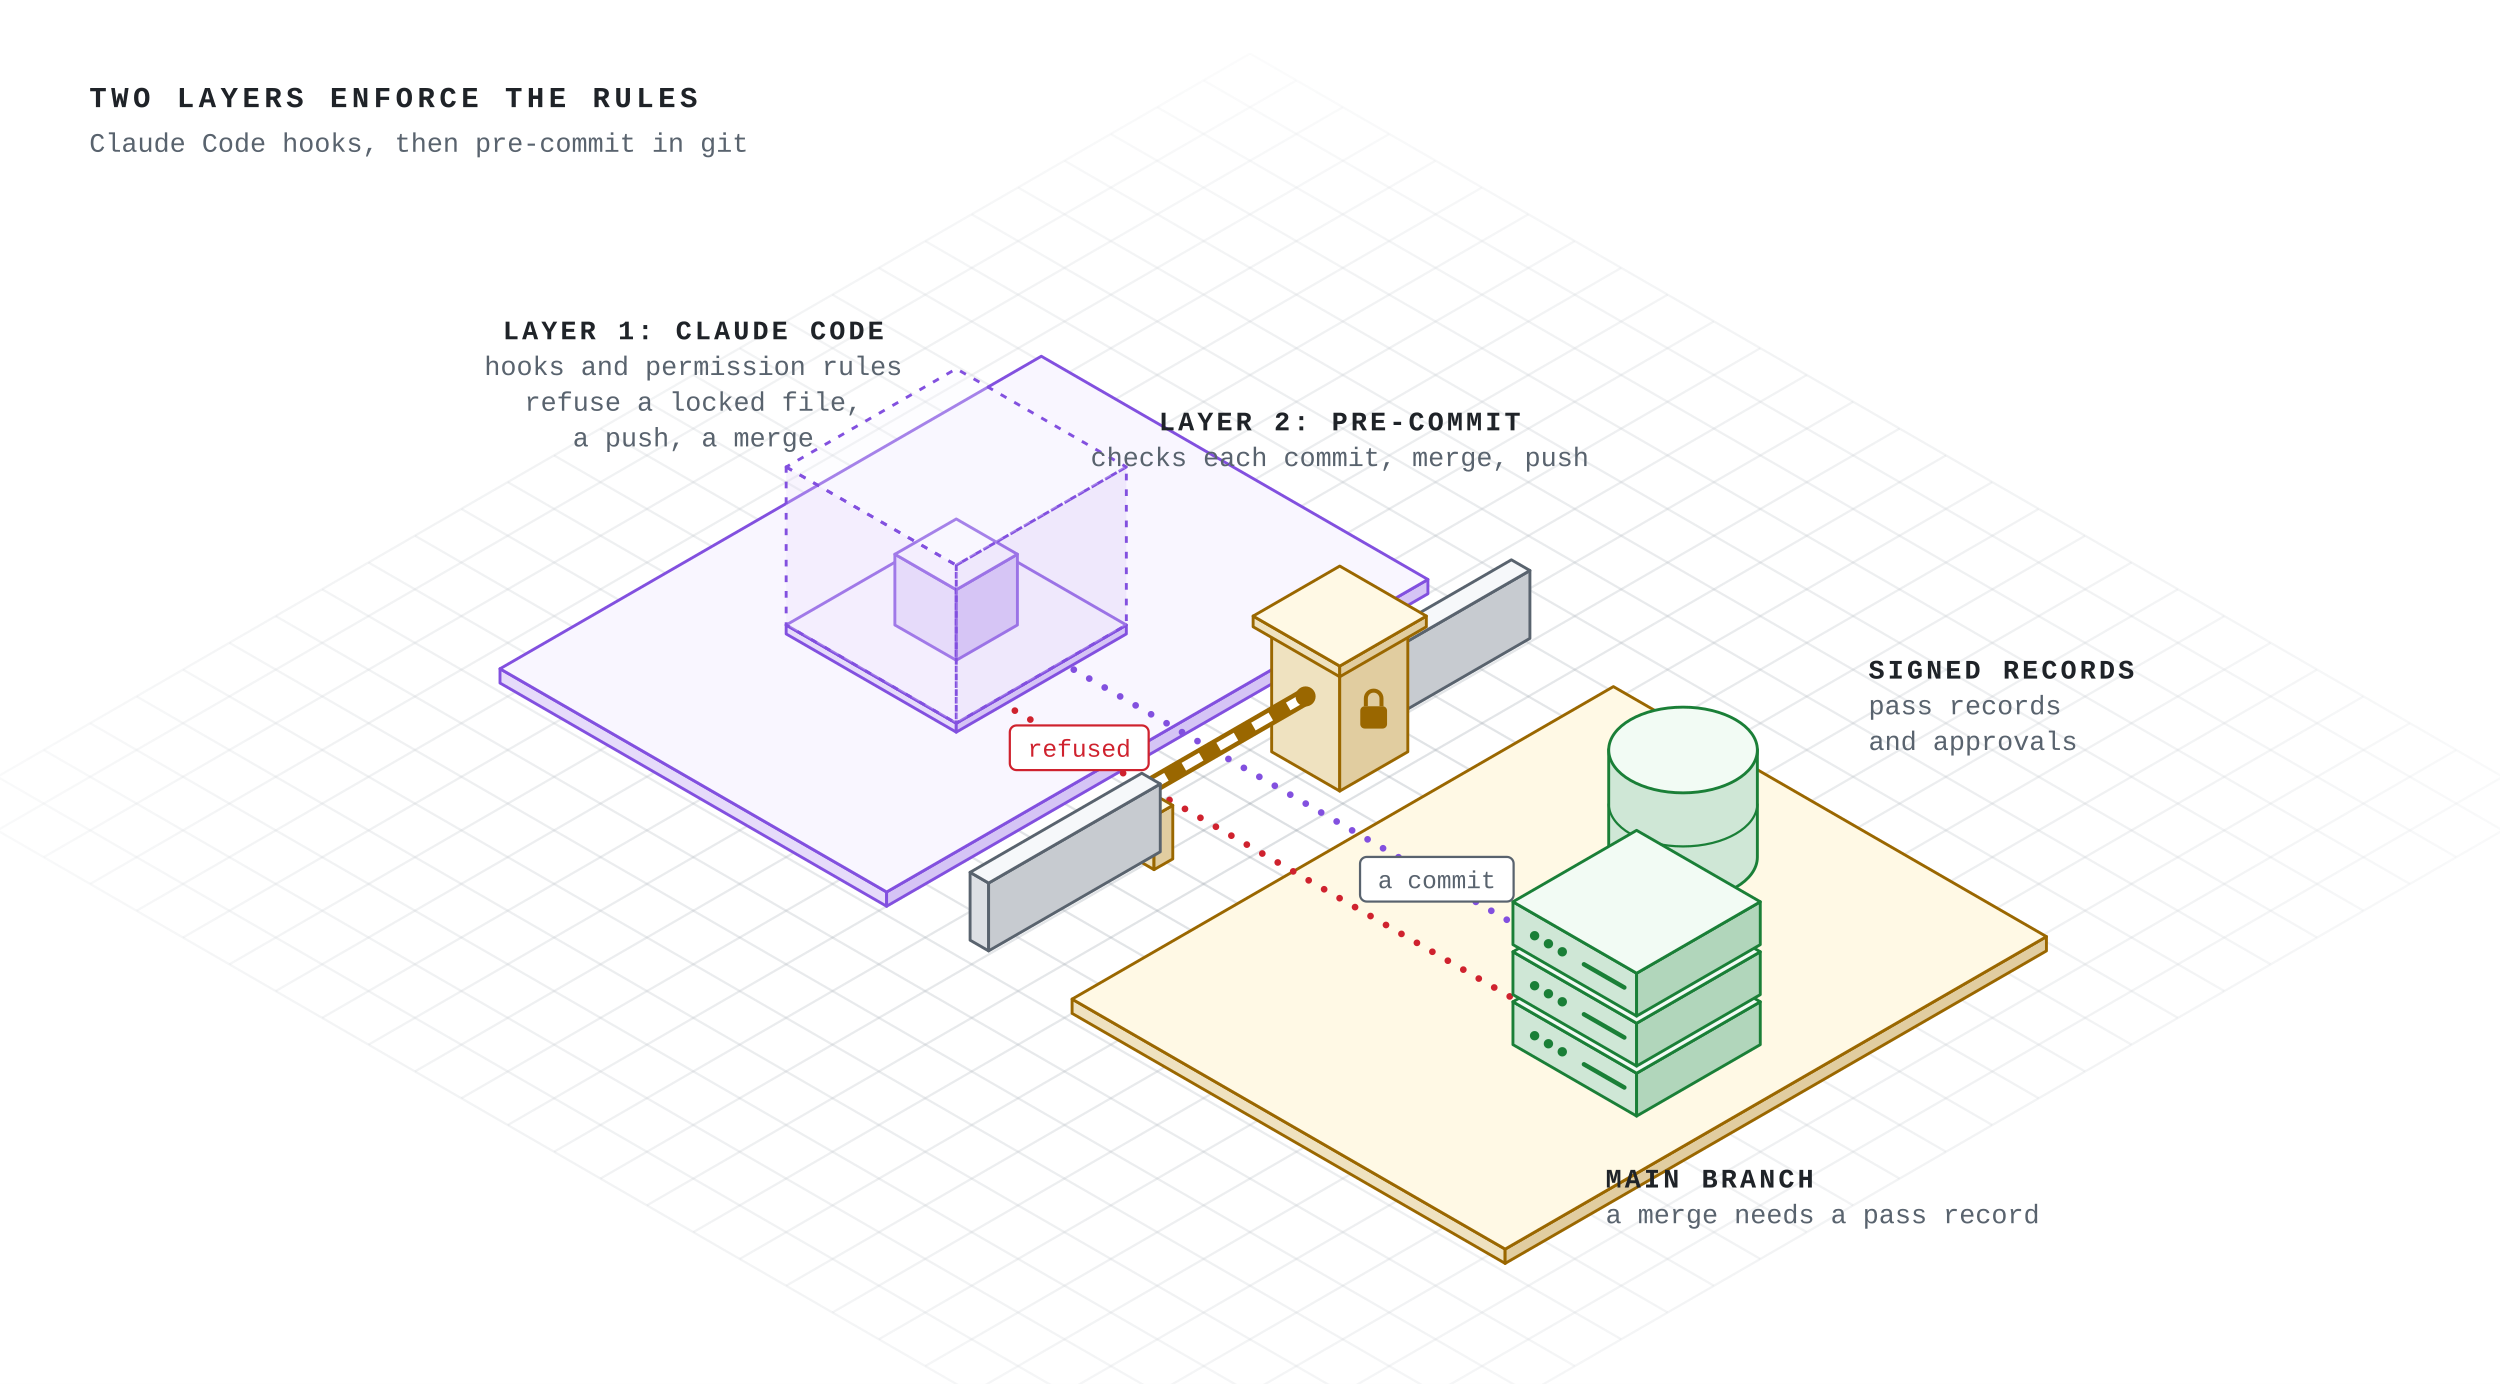
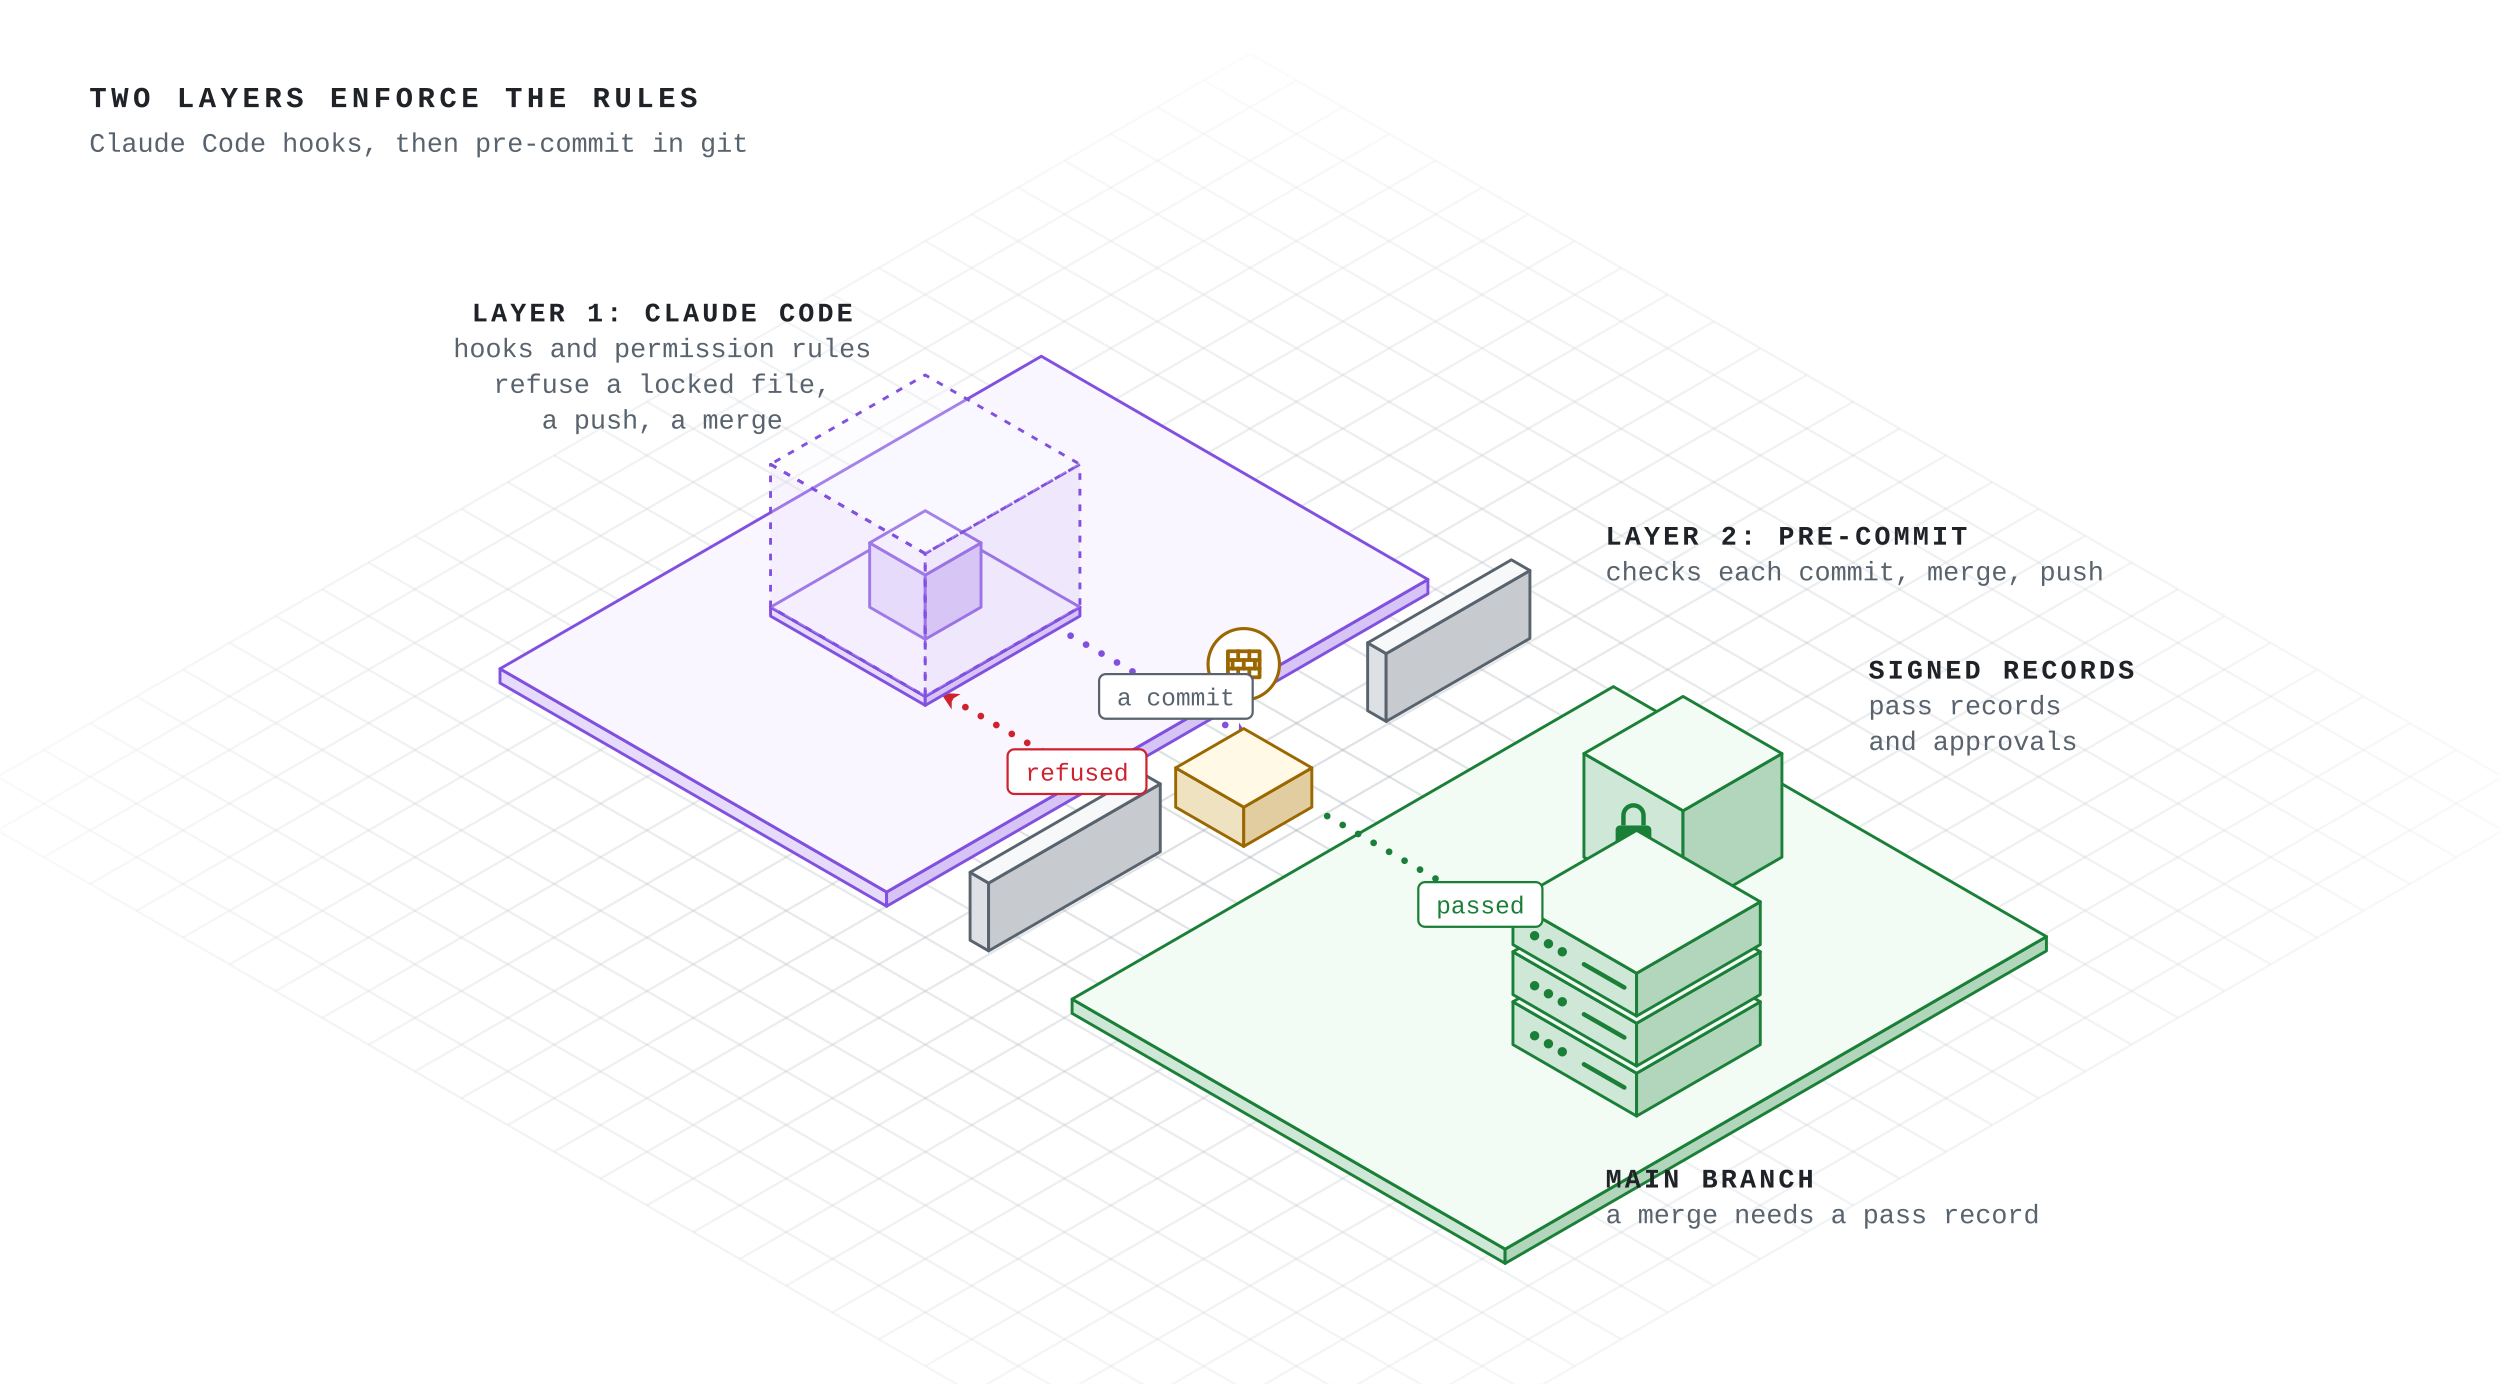
<svg xmlns="http://www.w3.org/2000/svg" viewBox="0 0 1120 620" width="1120" height="620" role="img" aria-labelledby="title desc" font-family="ui-monospace, SFMono-Regular, 'JetBrains Mono', 'Cascadia Mono', Menlo, Consolas, 'Liberation Mono', monospace">
  <defs>
    <radialGradient id="glow" cx="0.500" cy="0.581" r="0.6">
      <stop offset="0" stop-color="#fff" stop-opacity="1" />
      <stop offset="1" stop-color="#fff" stop-opacity="0" />
    </radialGradient>
    <mask id="fade">
      <rect width="1120" height="620" fill="url(#glow)" />
    </mask>
    <marker id="arrow-main" viewBox="0 0 10 10" refX="9" refY="5" markerWidth="10" markerHeight="10" markerUnits="userSpaceOnUse" orient="auto-start-reverse">
      <path d="M1,1 L9,5 L1,9 L3.2,5 z" fill="#8250df" />
    </marker>
    <marker id="arrow-side" viewBox="0 0 10 10" refX="9" refY="5" markerWidth="10" markerHeight="10" markerUnits="userSpaceOnUse" orient="auto-start-reverse">
      <path d="M1,1 L9,5 L1,9 L3.2,5 z" fill="#818b98" />
    </marker>
    <marker id="arrow-fail" viewBox="0 0 10 10" refX="9" refY="5" markerWidth="10" markerHeight="10" markerUnits="userSpaceOnUse" orient="auto-start-reverse">
      <path d="M1,1 L9,5 L1,9 L3.2,5 z" fill="#cf222e" />
    </marker>
    <marker id="arrow-pass" viewBox="0 0 10 10" refX="9" refY="5" markerWidth="10" markerHeight="10" markerUnits="userSpaceOnUse" orient="auto-start-reverse">
      <path d="M1,1 L9,5 L1,9 L3.2,5 z" fill="#1a7f37" />
    </marker>
  </defs>
  <style>.main{stroke-width:3;stroke-dasharray:0 8;animation:flow .8s linear infinite}.side{stroke-width:1.8;stroke-dasharray:6 6;animation:side 1.6s linear infinite}@keyframes flow{to{stroke-dashoffset:-8}}@keyframes side{to{stroke-dashoffset:-12}}.still-arm{display:none}.pulse{transform-box:fill-box;transform-origin:center;opacity:0;animation:pulse 4.2s ease-out infinite}@keyframes pulse{0%{transform:scale(1);opacity:.8}25%{transform:scale(2.5);opacity:0}100%{opacity:0}}@media (prefers-reduced-motion:reduce){.main,.side,.pulse{animation:none}.ticket,.moving-arm{display:none}.still-arm{display:inline}}</style>
  <rect width="1120" height="620" fill="#ffffff" />
  <g mask="url(#fade)">
    <line x1="560.0" y1="24.0" x2="-22.0" y2="360.0" stroke="#818b98" stroke-opacity="0.28" stroke-width="1" />
    <line x1="560.0" y1="24.0" x2="1142.0" y2="360.0" stroke="#818b98" stroke-opacity="0.28" stroke-width="1" />
    <line x1="580.8" y1="36.0" x2="-1.2" y2="372.0" stroke="#818b98" stroke-opacity="0.28" stroke-width="1" />
    <line x1="539.2" y1="36.0" x2="1121.2" y2="372.0" stroke="#818b98" stroke-opacity="0.28" stroke-width="1" />
    <line x1="601.6" y1="48.0" x2="19.6" y2="384.0" stroke="#818b98" stroke-opacity="0.28" stroke-width="1" />
    <line x1="518.4" y1="48.0" x2="1100.4" y2="384.0" stroke="#818b98" stroke-opacity="0.28" stroke-width="1" />
    <line x1="622.4" y1="60.0" x2="40.4" y2="396.0" stroke="#818b98" stroke-opacity="0.28" stroke-width="1" />
    <line x1="497.6" y1="60.0" x2="1079.6" y2="396.0" stroke="#818b98" stroke-opacity="0.28" stroke-width="1" />
    <line x1="643.1" y1="72.0" x2="61.2" y2="408.0" stroke="#818b98" stroke-opacity="0.28" stroke-width="1" />
    <line x1="476.9" y1="72.0" x2="1058.8" y2="408.0" stroke="#818b98" stroke-opacity="0.28" stroke-width="1" />
    <line x1="663.9" y1="84.0" x2="82.0" y2="420.0" stroke="#818b98" stroke-opacity="0.28" stroke-width="1" />
    <line x1="456.1" y1="84.0" x2="1038.0" y2="420.0" stroke="#818b98" stroke-opacity="0.28" stroke-width="1" />
    <line x1="684.7" y1="96.0" x2="102.8" y2="432.0" stroke="#818b98" stroke-opacity="0.28" stroke-width="1" />
    <line x1="435.3" y1="96.0" x2="1017.2" y2="432.0" stroke="#818b98" stroke-opacity="0.28" stroke-width="1" />
    <line x1="705.5" y1="108.0" x2="123.5" y2="444.0" stroke="#818b98" stroke-opacity="0.28" stroke-width="1" />
    <line x1="414.5" y1="108.0" x2="996.5" y2="444.0" stroke="#818b98" stroke-opacity="0.28" stroke-width="1" />
    <line x1="726.3" y1="120.0" x2="144.3" y2="456.0" stroke="#818b98" stroke-opacity="0.28" stroke-width="1" />
    <line x1="393.7" y1="120.0" x2="975.7" y2="456.0" stroke="#818b98" stroke-opacity="0.28" stroke-width="1" />
    <line x1="747.1" y1="132.0" x2="165.1" y2="468.0" stroke="#818b98" stroke-opacity="0.28" stroke-width="1" />
    <line x1="372.9" y1="132.0" x2="954.9" y2="468.0" stroke="#818b98" stroke-opacity="0.28" stroke-width="1" />
    <line x1="767.8" y1="144.0" x2="185.9" y2="480.0" stroke="#818b98" stroke-opacity="0.28" stroke-width="1" />
    <line x1="352.2" y1="144.0" x2="934.1" y2="480.0" stroke="#818b98" stroke-opacity="0.28" stroke-width="1" />
    <line x1="788.6" y1="156.0" x2="206.7" y2="492.0" stroke="#818b98" stroke-opacity="0.28" stroke-width="1" />
    <line x1="331.4" y1="156.0" x2="913.3" y2="492.0" stroke="#818b98" stroke-opacity="0.28" stroke-width="1" />
    <line x1="809.4" y1="168.0" x2="227.5" y2="504.0" stroke="#818b98" stroke-opacity="0.28" stroke-width="1" />
    <line x1="310.6" y1="168.0" x2="892.5" y2="504.0" stroke="#818b98" stroke-opacity="0.28" stroke-width="1" />
    <line x1="830.2" y1="180.0" x2="248.2" y2="516.0" stroke="#818b98" stroke-opacity="0.28" stroke-width="1" />
    <line x1="289.8" y1="180.0" x2="871.8" y2="516.0" stroke="#818b98" stroke-opacity="0.28" stroke-width="1" />
    <line x1="851.0" y1="192.0" x2="269.0" y2="528.0" stroke="#818b98" stroke-opacity="0.28" stroke-width="1" />
    <line x1="269.0" y1="192.0" x2="851.0" y2="528.0" stroke="#818b98" stroke-opacity="0.28" stroke-width="1" />
    <line x1="871.8" y1="204.0" x2="289.8" y2="540.0" stroke="#818b98" stroke-opacity="0.28" stroke-width="1" />
    <line x1="248.2" y1="204.0" x2="830.2" y2="540.0" stroke="#818b98" stroke-opacity="0.28" stroke-width="1" />
    <line x1="892.5" y1="216.0" x2="310.6" y2="552.0" stroke="#818b98" stroke-opacity="0.28" stroke-width="1" />
    <line x1="227.5" y1="216.0" x2="809.4" y2="552.0" stroke="#818b98" stroke-opacity="0.28" stroke-width="1" />
    <line x1="913.3" y1="228.0" x2="331.4" y2="564.0" stroke="#818b98" stroke-opacity="0.28" stroke-width="1" />
    <line x1="206.7" y1="228.0" x2="788.6" y2="564.0" stroke="#818b98" stroke-opacity="0.28" stroke-width="1" />
    <line x1="934.1" y1="240.0" x2="352.2" y2="576.0" stroke="#818b98" stroke-opacity="0.28" stroke-width="1" />
    <line x1="185.9" y1="240.0" x2="767.8" y2="576.0" stroke="#818b98" stroke-opacity="0.28" stroke-width="1" />
    <line x1="954.9" y1="252.0" x2="372.9" y2="588.0" stroke="#818b98" stroke-opacity="0.28" stroke-width="1" />
    <line x1="165.1" y1="252.0" x2="747.1" y2="588.0" stroke="#818b98" stroke-opacity="0.28" stroke-width="1" />
    <line x1="975.7" y1="264.0" x2="393.7" y2="600.0" stroke="#818b98" stroke-opacity="0.28" stroke-width="1" />
    <line x1="144.3" y1="264.0" x2="726.3" y2="600.0" stroke="#818b98" stroke-opacity="0.28" stroke-width="1" />
    <line x1="996.5" y1="276.0" x2="414.5" y2="612.0" stroke="#818b98" stroke-opacity="0.28" stroke-width="1" />
    <line x1="123.5" y1="276.0" x2="705.5" y2="612.0" stroke="#818b98" stroke-opacity="0.28" stroke-width="1" />
    <line x1="1017.2" y1="288.0" x2="435.3" y2="624.0" stroke="#818b98" stroke-opacity="0.28" stroke-width="1" />
    <line x1="102.8" y1="288.0" x2="684.7" y2="624.0" stroke="#818b98" stroke-opacity="0.28" stroke-width="1" />
    <line x1="1038.0" y1="300.0" x2="456.1" y2="636.0" stroke="#818b98" stroke-opacity="0.28" stroke-width="1" />
    <line x1="82.0" y1="300.0" x2="663.9" y2="636.0" stroke="#818b98" stroke-opacity="0.28" stroke-width="1" />
    <line x1="1058.8" y1="312.0" x2="476.9" y2="648.0" stroke="#818b98" stroke-opacity="0.28" stroke-width="1" />
    <line x1="61.2" y1="312.0" x2="643.1" y2="648.0" stroke="#818b98" stroke-opacity="0.28" stroke-width="1" />
    <line x1="1079.6" y1="324.0" x2="497.6" y2="660.0" stroke="#818b98" stroke-opacity="0.28" stroke-width="1" />
    <line x1="40.4" y1="324.0" x2="622.4" y2="660.0" stroke="#818b98" stroke-opacity="0.28" stroke-width="1" />
    <line x1="1100.4" y1="336.0" x2="518.4" y2="672.0" stroke="#818b98" stroke-opacity="0.28" stroke-width="1" />
    <line x1="19.6" y1="336.0" x2="601.6" y2="672.0" stroke="#818b98" stroke-opacity="0.28" stroke-width="1" />
    <line x1="1121.2" y1="348.0" x2="539.2" y2="684.0" stroke="#818b98" stroke-opacity="0.28" stroke-width="1" />
    <line x1="-1.2" y1="348.0" x2="580.8" y2="684.0" stroke="#818b98" stroke-opacity="0.28" stroke-width="1" />
    <line x1="1142.0" y1="360.0" x2="560.0" y2="696.0" stroke="#818b98" stroke-opacity="0.28" stroke-width="1" />
    <line x1="-22.0" y1="360.0" x2="560.0" y2="696.0" stroke="#818b98" stroke-opacity="0.28" stroke-width="1" />
  </g>
  <polygon points="224.0,299.6 397.2,399.6 397.2,406.0 224.0,306.0" fill="#e6dbfa" class="zone" stroke="#8250df" stroke-width="1.3" stroke-linejoin="round" />
  <polygon points="397.2,399.6 639.7,259.6 639.7,266.0 397.2,406.0" fill="#d5c4f5" class="zone" stroke="#8250df" stroke-width="1.3" stroke-linejoin="round" />
  <polygon points="224.0,299.6 397.2,399.6 639.7,259.6 466.5,159.6" fill="#f9f6ff" class="zone" stroke="#8250df" stroke-width="1.3" stroke-linejoin="round" />
-   <polygon points="480.3,447.6 674.3,559.6 674.3,566.0 480.3,454.0" fill="#efe2c0" class="zone" stroke="#9a6700" stroke-width="1.3" stroke-linejoin="round" />
-   <polygon points="674.3,559.6 916.8,419.6 916.8,426.0 674.3,566.0" fill="#e1cda0" class="zone" stroke="#9a6700" stroke-width="1.3" stroke-linejoin="round" />
-   <polygon points="480.3,447.6 674.3,559.6 916.8,419.6 722.8,307.6" fill="#fff9e5" class="zone" stroke="#9a6700" stroke-width="1.3" stroke-linejoin="round" />
-   <polyline class="main" data-lane="1" points="467.2,292.0 719.3,437.6" fill="none" stroke="#8250df" stroke-linecap="round" stroke-linejoin="round" marker-end="url(#arrow-main)" />
-   <polyline class="main" data-lane="2" points="690.2,454.4 438.1,308.8" fill="none" stroke="#cf222e" stroke-linecap="round" stroke-linejoin="round" marker-end="url(#arrow-fail)" />
-   <polygon points="352.2,280.0 428.4,324.0 428.4,328.0 352.2,284.0" fill="#e6dbfa" stroke="#8250df" stroke-width="1.3" stroke-linejoin="round" />
-   <polygon points="428.4,324.0 504.6,280.0 504.6,284.0 428.4,328.0" fill="#d5c4f5" stroke="#8250df" stroke-width="1.3" stroke-linejoin="round" />
-   <polygon points="352.2,280.0 428.4,324.0 504.6,280.0 428.4,236.0" fill="#f9f6ff" stroke="#8250df" stroke-width="1.3" stroke-linejoin="round" />
-   <polygon points="400.9,248.3 428.4,264.2 428.4,295.8 400.9,280.0" fill="#e6dbfa" stroke="#8250df" stroke-width="1.3" stroke-linejoin="round" />
-   <polygon points="428.4,264.2 455.8,248.3 455.8,280.0 428.4,295.8" fill="#d5c4f5" stroke="#8250df" stroke-width="1.3" stroke-linejoin="round" />
-   <polygon points="400.9,248.3 428.4,264.2 455.8,248.3 428.4,232.5" fill="#f9f6ff" stroke="#8250df" stroke-width="1.3" stroke-linejoin="round" />
-   <polygon points="352.2,209.2 428.4,253.2 428.4,324.0 352.2,280.0" fill="#e6dbfa" stroke="#8250df" stroke-width="1.3" stroke-linejoin="round" fill-opacity="0.3" stroke-dasharray="3 4" />
-   <polygon points="428.4,253.2 504.6,209.2 504.6,280.0 428.4,324.0" fill="#d5c4f5" stroke="#8250df" stroke-width="1.3" stroke-linejoin="round" fill-opacity="0.3" stroke-dasharray="3 4" />
-   <polygon points="352.2,209.2 428.4,253.2 504.6,209.2 428.4,165.2" fill="#f9f6ff" stroke="#8250df" stroke-width="1.3" stroke-linejoin="round" fill-opacity="0.3" stroke-dasharray="3 4" />
+   <polygon points="480.3,447.6 674.3,559.6 674.3,566.0 480.3,454.0" fill="#cfe7d6" class="zone" stroke="#1a7f37" stroke-width="1.3" stroke-linejoin="round" />
+   <polygon points="674.3,559.6 916.8,419.6 916.8,426.0 674.3,566.0" fill="#b1d6bb" class="zone" stroke="#1a7f37" stroke-width="1.3" stroke-linejoin="round" />
+   <polygon points="480.3,447.6 674.3,559.6 916.8,419.6 722.8,307.6" fill="#f2fbf4" class="zone" stroke="#1a7f37" stroke-width="1.3" stroke-linejoin="round" />
+   <polyline class="main" data-lane="1" points="472.7,280.8 560.0,331.2" fill="none" stroke="#8250df" stroke-linecap="round" stroke-linejoin="round" marker-end="url(#arrow-main)" />
+   <polyline class="main" data-lane="2" points="594.6,365.6 719.3,437.6" fill="none" stroke="#1a7f37" stroke-linecap="round" stroke-linejoin="round" marker-end="url(#arrow-pass)" />
+   <polyline class="main" data-lane="3" points="508.7,360.8 421.4,310.4" fill="none" stroke="#cf222e" stroke-linecap="round" stroke-linejoin="round" marker-end="url(#arrow-fail)" />
+   <polygon points="345.2,272.0 414.5,312.0 414.5,316.0 345.2,276.0" fill="#e6dbfa" stroke="#8250df" stroke-width="1.3" stroke-linejoin="round" />
+   <polygon points="414.5,312.0 483.8,272.0 483.8,276.0 414.5,316.0" fill="#d5c4f5" stroke="#8250df" stroke-width="1.3" stroke-linejoin="round" />
+   <polygon points="345.2,272.0 414.5,312.0 483.8,272.0 414.5,232.0" fill="#f9f6ff" stroke="#8250df" stroke-width="1.3" stroke-linejoin="round" />
+   <polygon points="389.6,243.2 414.5,257.6 414.5,286.4 389.6,272.0" fill="#e6dbfa" stroke="#8250df" stroke-width="1.3" stroke-linejoin="round" />
+   <polygon points="414.5,257.6 439.5,243.2 439.5,272.0 414.5,286.4" fill="#d5c4f5" stroke="#8250df" stroke-width="1.3" stroke-linejoin="round" />
+   <polygon points="389.6,243.2 414.5,257.6 439.5,243.2 414.5,228.8" fill="#f9f6ff" stroke="#8250df" stroke-width="1.3" stroke-linejoin="round" />
+   <polygon points="345.2,208.0 414.5,248.0 414.5,312.0 345.2,272.0" fill="#e6dbfa" stroke="#8250df" stroke-width="1.3" stroke-linejoin="round" fill-opacity="0.3" stroke-dasharray="3 4" />
+   <polygon points="414.5,248.0 483.8,208.0 483.8,272.0 414.5,312.0" fill="#d5c4f5" stroke="#8250df" stroke-width="1.3" stroke-linejoin="round" fill-opacity="0.3" stroke-dasharray="3 4" />
+   <polygon points="345.2,208.0 414.5,248.0 483.8,208.0 414.5,168.0" fill="#f9f6ff" stroke="#8250df" stroke-width="1.3" stroke-linejoin="round" fill-opacity="0.3" stroke-dasharray="3 4" />
  <polygon points="612.7,288.0 621.0,292.8 621.0,323.2 612.7,318.4" fill="#dde0e4" stroke="#59636e" stroke-width="1.3" stroke-linejoin="round" />
  <polygon points="621.0,292.8 685.4,255.6 685.4,286.0 621.0,323.2" fill="#c7cbd0" stroke="#59636e" stroke-width="1.3" stroke-linejoin="round" />
  <polygon points="612.7,288.0 621.0,292.8 685.4,255.6 677.1,250.8" fill="#f6f8fa" stroke="#59636e" stroke-width="1.3" stroke-linejoin="round" />
-   <polygon points="569.7,280.8 600.2,298.4 600.2,354.4 569.7,336.8" fill="#efe2c0" stroke="#9a6700" stroke-width="1.3" stroke-linejoin="round" />
-   <polygon points="600.2,298.4 630.7,280.8 630.7,336.8 600.2,354.4" fill="#e1cda0" stroke="#9a6700" stroke-width="1.3" stroke-linejoin="round" />
-   <polygon points="569.7,280.8 600.2,298.4 630.7,280.8 600.2,263.2" fill="#fff9e5" stroke="#9a6700" stroke-width="1.3" stroke-linejoin="round" />
-   <polygon points="561.4,276.0 600.2,298.4 600.2,303.2 561.4,280.8" fill="#efe2c0" stroke="#9a6700" stroke-width="1.3" stroke-linejoin="round" />
-   <polygon points="600.2,298.4 639.0,276.0 639.0,280.8 600.2,303.2" fill="#e1cda0" stroke="#9a6700" stroke-width="1.3" stroke-linejoin="round" />
-   <polygon points="561.4,276.0 600.2,298.4 639.0,276.0 600.2,253.6" fill="#fff9e5" stroke="#9a6700" stroke-width="1.3" stroke-linejoin="round" />
-   <rect x="609.4" y="316.4" width="12" height="10" rx="2" fill="#9a6700" />
-   <path d="M611.9,316.4 v-3.5 a3.5,3.5 0 0 1 7,0 v3.5" fill="none" stroke="#9a6700" stroke-width="1.8" />
-   <polygon points="508.7,360.8 517.0,365.6 517.0,389.6 508.7,384.8" fill="#efe2c0" stroke="#9a6700" stroke-width="1.3" stroke-linejoin="round" />
-   <polygon points="517.0,365.6 525.4,360.8 525.4,384.8 517.0,389.6" fill="#e1cda0" stroke="#9a6700" stroke-width="1.3" stroke-linejoin="round" />
-   <polygon points="508.7,360.8 517.0,365.6 525.4,360.8 517.0,356.0" fill="#fff9e5" stroke="#9a6700" stroke-width="1.3" stroke-linejoin="round" />
-   <g class="moving-arm">
-     <line x1="584.9" y1="312.0" x2="517.0" y2="351.2" stroke="#9a6700" stroke-width="8" stroke-linecap="round" />
-     <line x1="584.9" y1="312.0" x2="517.0" y2="351.2" stroke="#ffffff" stroke-width="4" stroke-dasharray="9 9" />
+   <polygon points="526.7,344.0 557.2,361.6 557.2,379.2 526.7,361.6" fill="#efe2c0" stroke="#9a6700" stroke-width="1.3" stroke-linejoin="round" />
+   <polygon points="557.2,361.6 587.7,344.0 587.7,361.6 557.2,379.2" fill="#e1cda0" stroke="#9a6700" stroke-width="1.3" stroke-linejoin="round" />
+   <polygon points="526.7,344.0 557.2,361.6 587.7,344.0 557.2,326.4" fill="#fff9e5" stroke="#9a6700" stroke-width="1.3" stroke-linejoin="round" />
+   <line x1="557.2" y1="318.4" x2="557.2" y2="313.6" stroke="#9a6700" stroke-width="1" stroke-dasharray="2 3" />
+   <circle cx="557.2" cy="297.6" r="16" fill="#ffffff" stroke="#9a6700" stroke-width="1.4" />
+   <g transform="translate(547.2,287.6) scale(0.8333)" fill="none" stroke="#9a6700" stroke-width="2.04" stroke-linecap="round" stroke-linejoin="round">
+     <path d="M3.5 5h17v14h-17z" />
+     <path d="M3.5 9.7h17M3.5 14.3h17" />
+     <path d="M9 5v4.7M15 5v4.7M6 9.7v4.6M12 9.7v4.6M18 9.7v4.6M9 14.3V19M15 14.3V19" />
  </g>
-   <g class="still-arm">
-     <line x1="584.9" y1="312.0" x2="517.0" y2="351.2" stroke="#9a6700" stroke-width="8" stroke-linecap="round" />
-     <line x1="584.9" y1="312.0" x2="517.0" y2="351.2" stroke="#ffffff" stroke-width="4" stroke-dasharray="9 9" />
-   </g>
-   <circle cx="584.9" cy="312.0" r="4.5" fill="#9a6700" />
  <polygon points="434.6,390.8 442.9,395.6 442.9,426.0 434.6,421.2" fill="#dde0e4" stroke="#59636e" stroke-width="1.3" stroke-linejoin="round" />
  <polygon points="442.9,395.6 519.8,351.2 519.8,381.6 442.9,426.0" fill="#c7cbd0" stroke="#59636e" stroke-width="1.3" stroke-linejoin="round" />
  <polygon points="434.6,390.8 442.9,395.6 519.8,351.2 511.5,346.4" fill="#f6f8fa" stroke="#59636e" stroke-width="1.3" stroke-linejoin="round" />
-   <path d="M720.7,336.0 V384.0 A33.3,19.2 0 0 0 787.3,384.0 V336.0 Z" fill="#cfe7d6" stroke="#1a7f37" stroke-width="1.3" />
-   <path d="M720.7,360.0 A33.3,19.2 0 0 0 787.3,360.0" fill="none" stroke="#1a7f37" stroke-width="1" />
-   <ellipse cx="754.0" cy="336.0" rx="33.3" ry="19.2" fill="#f2fbf4" stroke="#1a7f37" stroke-width="1.3" />
+   <polygon points="709.6,337.6 754.0,363.2 754.0,409.6 709.6,384.0" fill="#cfe7d6" stroke="#1a7f37" stroke-width="1.3" stroke-linejoin="round" />
+   <polygon points="754.0,363.2 798.3,337.6 798.3,384.0 754.0,409.6" fill="#b1d6bb" stroke="#1a7f37" stroke-width="1.3" stroke-linejoin="round" />
+   <polygon points="709.6,337.6 754.0,363.2 798.3,337.6 754.0,312.0" fill="#f2fbf4" stroke="#1a7f37" stroke-width="1.3" stroke-linejoin="round" />
+   <rect x="723.8" y="369.8" width="16" height="13" rx="2" fill="#1a7f37" />
+   <path d="M727.3,369.8 v-4.5 a4.5,4.5 0 0 1 9,0 v4.5" fill="none" stroke="#1a7f37" stroke-width="2" />
  <polygon points="677.8,448.8 733.2,480.8 733.2,500.0 677.8,468.0" fill="#cfe7d6" stroke="#1a7f37" stroke-width="1.3" stroke-linejoin="round" />
  <polygon points="733.2,480.8 788.6,448.8 788.6,468.0 733.2,500.0" fill="#b1d6bb" stroke="#1a7f37" stroke-width="1.3" stroke-linejoin="round" />
  <polygon points="677.8,448.8 733.2,480.8 788.6,448.8 733.2,416.8" fill="#f2fbf4" stroke="#1a7f37" stroke-width="1.3" stroke-linejoin="round" />
  <circle cx="687.5" cy="464.0" r="2.1" fill="#1a7f37" />
  <circle cx="693.7" cy="467.6" r="2.1" fill="#1a7f37" />
  <circle cx="699.9" cy="471.2" r="2.1" fill="#1a7f37" />
  <line x1="709.6" y1="476.8" x2="727.7" y2="487.2" stroke="#1a7f37" stroke-width="2" stroke-linecap="round" />
  <polygon points="677.8,426.4 733.2,458.4 733.2,477.6 677.8,445.6" fill="#cfe7d6" stroke="#1a7f37" stroke-width="1.3" stroke-linejoin="round" />
  <polygon points="733.2,458.4 788.6,426.4 788.6,445.6 733.2,477.6" fill="#b1d6bb" stroke="#1a7f37" stroke-width="1.3" stroke-linejoin="round" />
  <polygon points="677.8,426.4 733.2,458.4 788.6,426.4 733.2,394.4" fill="#f2fbf4" stroke="#1a7f37" stroke-width="1.3" stroke-linejoin="round" />
  <circle cx="687.5" cy="441.6" r="2.1" fill="#1a7f37" />
  <circle cx="693.7" cy="445.2" r="2.1" fill="#1a7f37" />
  <circle cx="699.9" cy="448.8" r="2.1" fill="#1a7f37" />
  <line x1="709.6" y1="454.4" x2="727.7" y2="464.8" stroke="#1a7f37" stroke-width="2" stroke-linecap="round" />
  <polygon points="677.8,404.0 733.2,436.0 733.2,455.2 677.8,423.2" fill="#cfe7d6" stroke="#1a7f37" stroke-width="1.3" stroke-linejoin="round" />
  <polygon points="733.2,436.0 788.6,404.0 788.6,423.2 733.2,455.2" fill="#b1d6bb" stroke="#1a7f37" stroke-width="1.3" stroke-linejoin="round" />
  <polygon points="677.8,404.0 733.2,436.0 788.6,404.0 733.2,372.0" fill="#f2fbf4" stroke="#1a7f37" stroke-width="1.3" stroke-linejoin="round" />
  <circle cx="687.5" cy="419.2" r="2.1" fill="#1a7f37" />
  <circle cx="693.7" cy="422.8" r="2.1" fill="#1a7f37" />
  <circle cx="699.9" cy="426.4" r="2.1" fill="#1a7f37" />
  <line x1="709.6" y1="432.0" x2="727.7" y2="442.4" stroke="#1a7f37" stroke-width="2" stroke-linecap="round" />
  <text x="40" y="48" font-size="13" font-weight="700" letter-spacing="2" fill="#1f2328">TWO LAYERS ENFORCE THE RULES</text>
  <text x="40" y="68" font-size="12" fill="#59636e">Claude Code hooks, then pre-commit in git</text>
-   <rect class="pill" data-lane="1" x="609.3" y="383.9" width="68.8" height="20" rx="3" fill="#ffffff" stroke="#59636e" />
-   <text x="643.7" y="397.9" text-anchor="middle" font-size="11" fill="#59636e">a commit</text>
-   <rect class="pill" data-lane="2" x="452.4" y="325.0" width="62.2" height="20" rx="3" fill="#ffffff" stroke="#cf222e" />
-   <text x="483.5" y="339.0" text-anchor="middle" font-size="11" fill="#cf222e">refused</text>
-   <text x="310.6" y="152.0" text-anchor="middle" font-size="12" font-weight="700" letter-spacing="1.4" fill="#1f2328">LAYER 1: CLAUDE CODE</text>
-   <text x="310.6" y="168.0" text-anchor="middle" font-size="12" fill="#59636e">hooks and permission rules</text>
-   <text x="310.6" y="184.0" text-anchor="middle" font-size="12" fill="#59636e">refuse a locked file,</text>
-   <text x="310.6" y="200.0" text-anchor="middle" font-size="12" fill="#59636e">a push, a merge</text>
+   <rect class="pill" data-lane="1" x="492.4" y="302.0" width="68.8" height="20" rx="3" fill="#ffffff" stroke="#59636e" />
+   <text x="526.8" y="316.0" text-anchor="middle" font-size="11" fill="#59636e">a commit</text>
+   <rect class="pill" data-lane="2" x="635.4" y="395.2" width="55.6" height="20" rx="3" fill="#ffffff" stroke="#1a7f37" />
+   <text x="663.2" y="409.2" text-anchor="middle" font-size="11" fill="#1a7f37">passed</text>
+   <rect class="pill" data-lane="3" x="451.4" y="335.7" width="62.2" height="20" rx="3" fill="#ffffff" stroke="#cf222e" />
+   <text x="482.5" y="349.7" text-anchor="middle" font-size="11" fill="#cf222e">refused</text>
+   <text x="296.7" y="144.0" text-anchor="middle" font-size="12" font-weight="700" letter-spacing="1.4" fill="#1f2328">LAYER 1: CLAUDE CODE</text>
+   <text x="296.7" y="160.0" text-anchor="middle" font-size="12" fill="#59636e">hooks and permission rules</text>
+   <text x="296.7" y="176.0" text-anchor="middle" font-size="12" fill="#59636e">refuse a locked file,</text>
+   <text x="296.7" y="192.0" text-anchor="middle" font-size="12" fill="#59636e">a push, a merge</text>
  <text x="837.1" y="304.0" text-anchor="start" font-size="12" font-weight="700" letter-spacing="1.4" fill="#1f2328">SIGNED RECORDS</text>
  <text x="837.1" y="320.0" text-anchor="start" font-size="12" fill="#59636e">pass records</text>
  <text x="837.1" y="336.0" text-anchor="start" font-size="12" fill="#59636e">and approvals</text>
  <text x="719.3" y="532.0" text-anchor="start" font-size="12" font-weight="700" letter-spacing="1.4" fill="#1f2328">MAIN BRANCH</text>
  <text x="719.3" y="548.0" text-anchor="start" font-size="12" fill="#59636e">a merge needs a pass record</text>
-   <text x="600.2" y="192.8" text-anchor="middle" font-size="12" font-weight="700" letter-spacing="1.4" fill="#1f2328">LAYER 2: PRE-COMMIT</text>
-   <text x="600.2" y="208.8" text-anchor="middle" font-size="12" fill="#59636e">checks each commit, merge, push</text>
+   <text x="719.3" y="244.0" text-anchor="start" font-size="12" font-weight="700" letter-spacing="1.4" fill="#1f2328">LAYER 2: PRE-COMMIT</text>
+   <text x="719.3" y="260.0" text-anchor="start" font-size="12" fill="#59636e">checks each commit, merge, push</text>
</svg>
